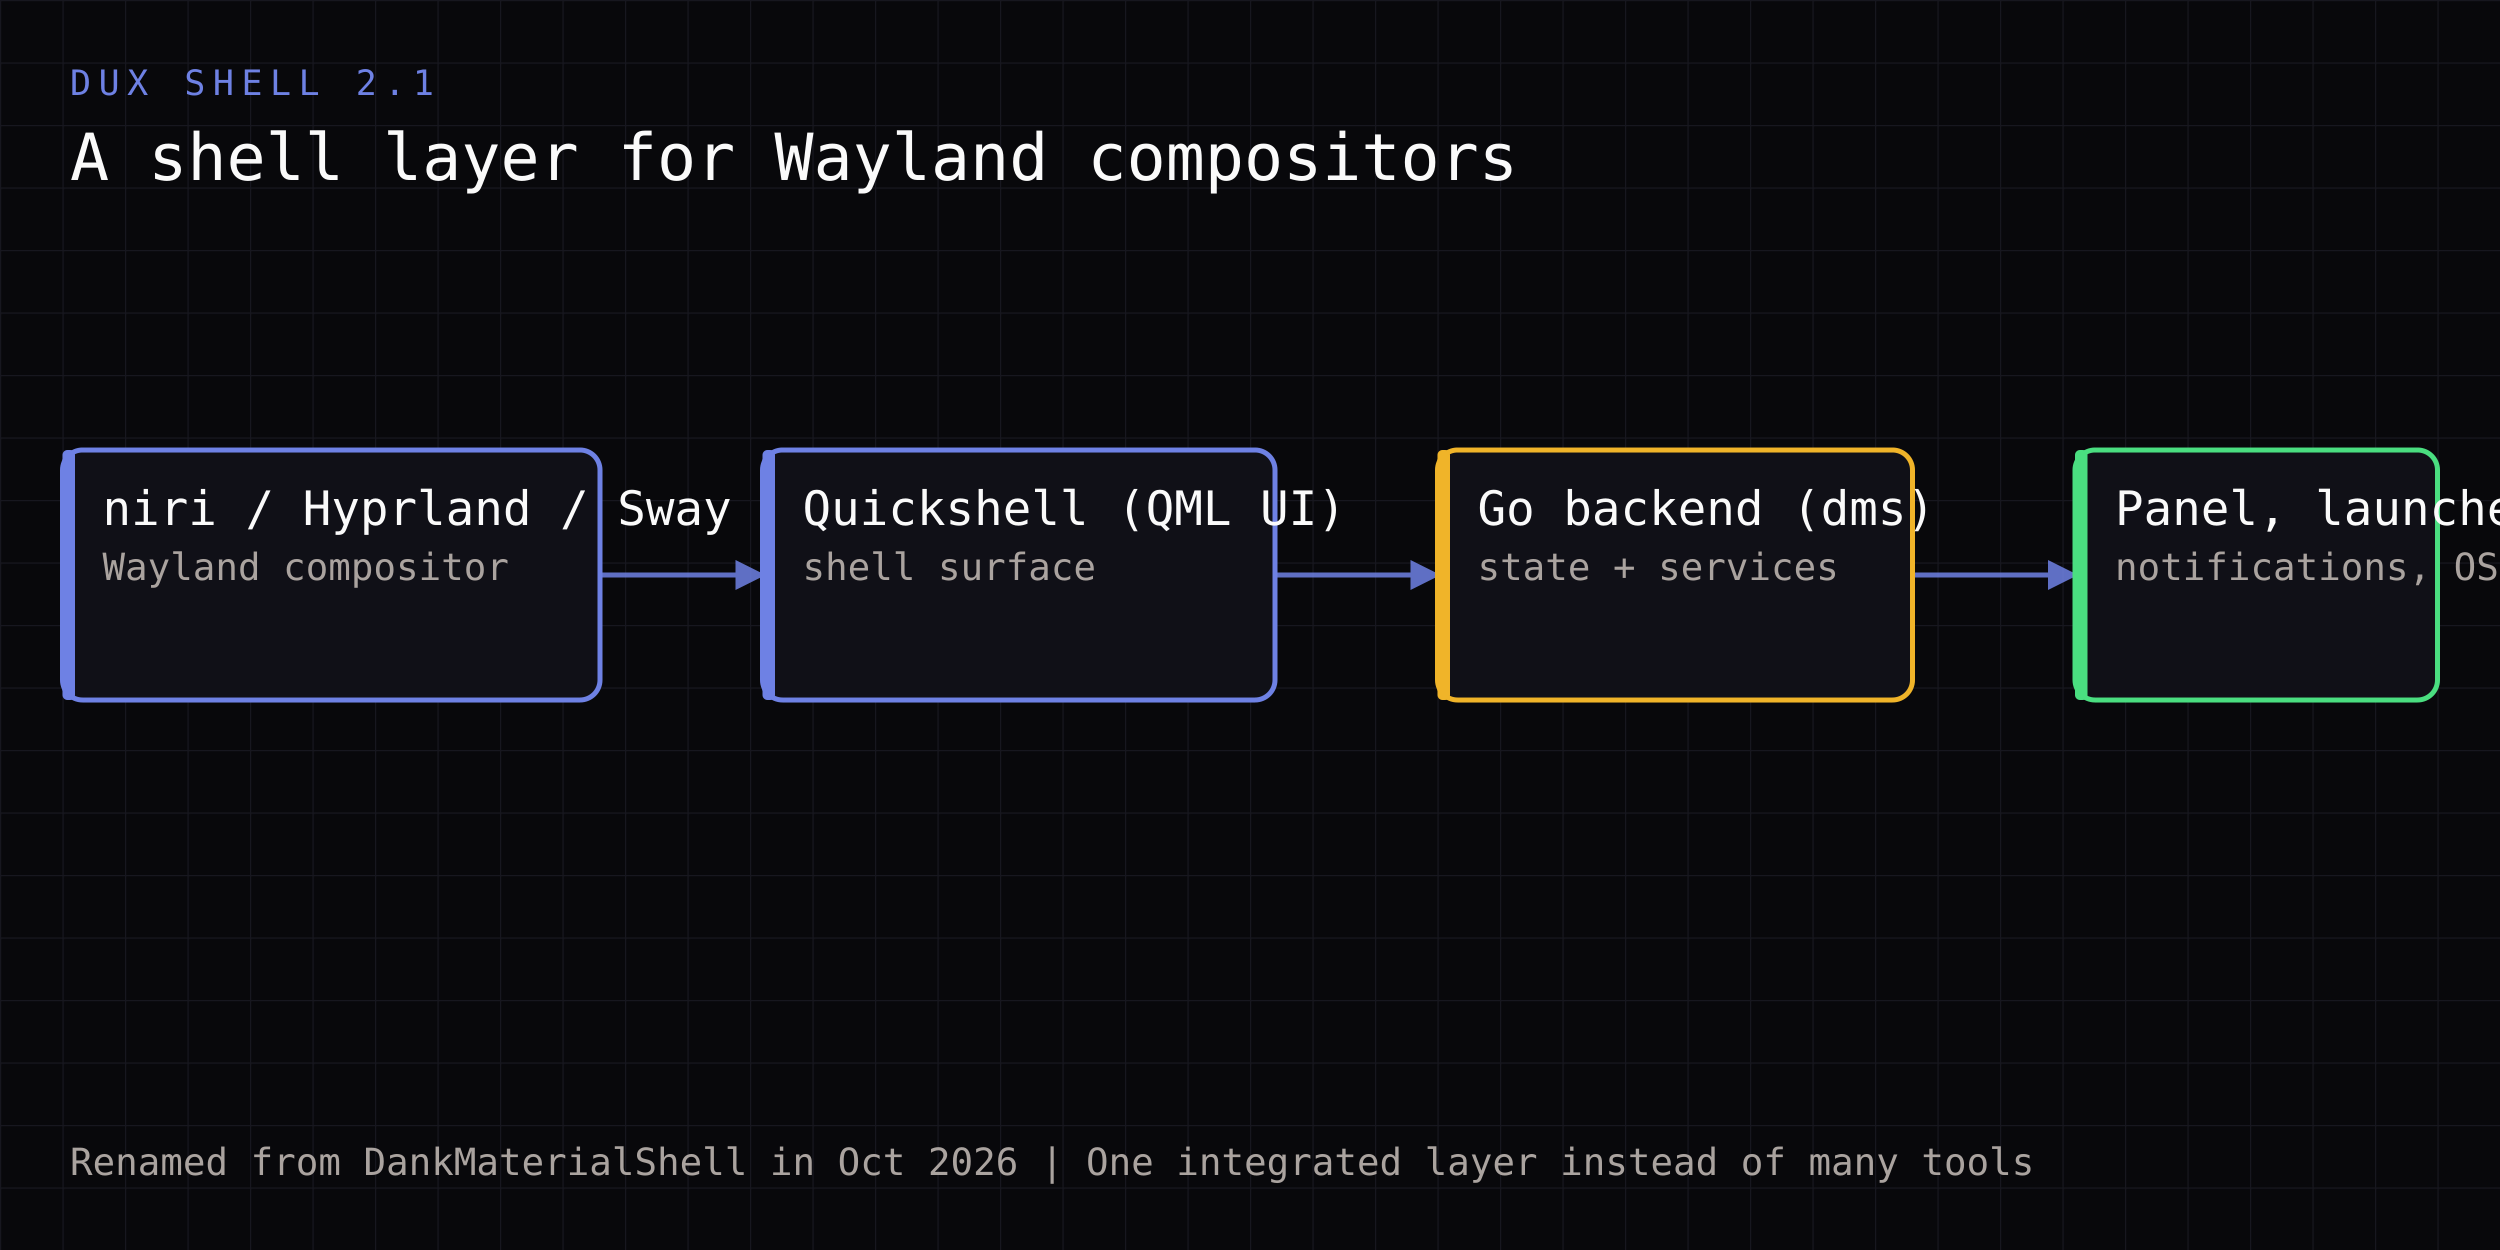
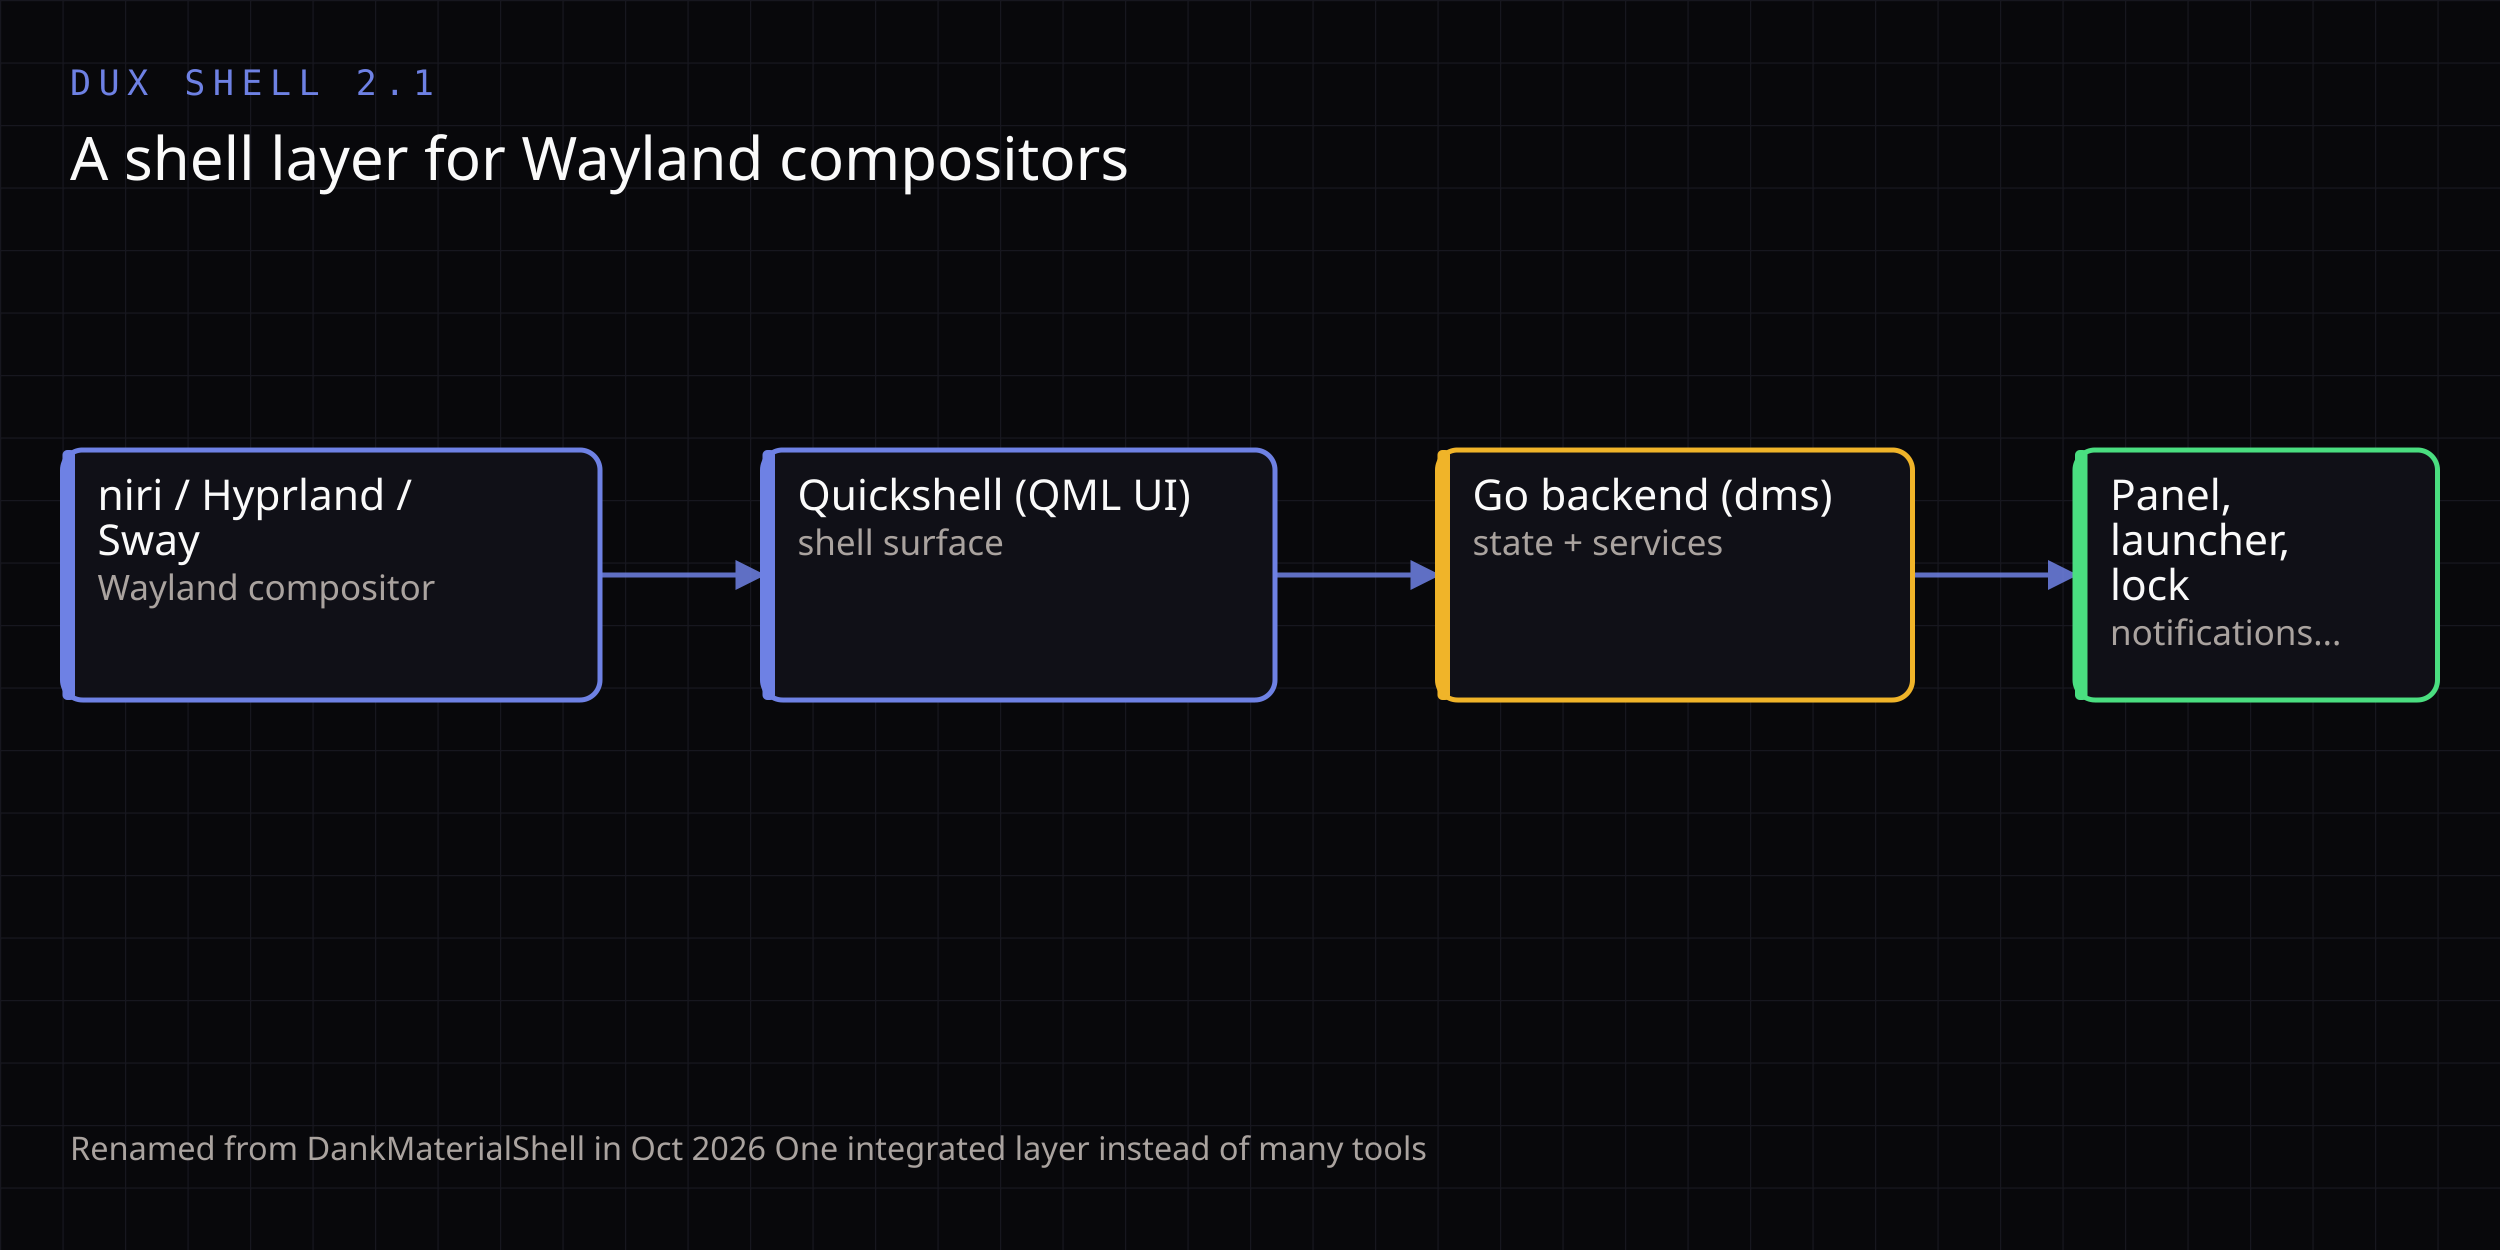
<svg xmlns="http://www.w3.org/2000/svg" width="1000" height="500" viewBox="0 0 1000 500" role="img" aria-label="A shell layer for Wayland compositors">
  <defs>
    <pattern id="g" width="25" height="25" patternUnits="userSpaceOnUse">
      <path d="M25 0H0V25" fill="none" stroke="#17171f" stroke-width="1" />
    </pattern>
    <marker id="a-accent" viewBox="0 0 10 10" refX="9" refY="5" markerWidth="6" markerHeight="6" orient="auto-start-reverse">
      <path d="M0 0 10 5 0 10z" fill="#6e81e4" />
    </marker>
    <marker id="a-good" viewBox="0 0 10 10" refX="9" refY="5" markerWidth="6" markerHeight="6" orient="auto-start-reverse">
      <path d="M0 0 10 5 0 10z" fill="#4ade80" />
    </marker>
    <marker id="a-warn" viewBox="0 0 10 10" refX="9" refY="5" markerWidth="6" markerHeight="6" orient="auto-start-reverse">
      <path d="M0 0 10 5 0 10z" fill="#f0b429" />
    </marker>
    <marker id="a-bad" viewBox="0 0 10 10" refX="9" refY="5" markerWidth="6" markerHeight="6" orient="auto-start-reverse">
      <path d="M0 0 10 5 0 10z" fill="#ff6b6b" />
    </marker>
  </defs>
  <rect width="1000" height="500" fill="#08080b" />
  <rect width="1000" height="500" fill="url(#g)" />
  <text x="28" y="38" fill="#6e81e4" font-size="14" letter-spacing="3" font-family="monospace">DUX SHELL 2.1</text>
-   <text x="28" y="72" fill="#fafafa" font-size="26" font-family="monospace">A shell layer for Wayland compositors</text>
+   <text x="28" y="72" fill="#fafafa" font-size="24" font-family="system-ui, sans-serif">A shell layer for Wayland compositors</text>
  <line x1="240" y1="230" x2="305" y2="230" stroke="#6e81e4" stroke-width="2" marker-end="url(#a-accent)" opacity="0.85" />
  <line x1="510" y1="230" x2="575" y2="230" stroke="#6e81e4" stroke-width="2" marker-end="url(#a-accent)" opacity="0.85" />
  <line x1="765" y1="230" x2="830" y2="230" stroke="#6e81e4" stroke-width="2" marker-end="url(#a-accent)" opacity="0.85" />
  <rect x="25" y="180" width="215" height="100" rx="8" fill="#101017" stroke="#6e81e4" stroke-width="2" />
  <rect x="25" y="180" width="5" height="100" rx="2" fill="#6e81e4" />
-   <text x="41" y="210" fill="#fafafa" font-size="19" font-family="monospace">niri / Hyprland / Sway</text>
-   <text x="41" y="232" fill="#aaa39f" font-size="15" font-family="monospace">Wayland compositor</text>
+   <text x="39" y="204" fill="#fafafa" font-size="17" font-family="system-ui, sans-serif">niri / Hyprland /</text>
+   <text x="39" y="222" fill="#fafafa" font-size="17" font-family="system-ui, sans-serif">Sway</text>
+   <text x="39" y="240" fill="#aaa39f" font-size="14" font-family="system-ui, sans-serif">Wayland compositor</text>
  <rect x="305" y="180" width="205" height="100" rx="8" fill="#101017" stroke="#6e81e4" stroke-width="2" />
  <rect x="305" y="180" width="5" height="100" rx="2" fill="#6e81e4" />
-   <text x="321" y="210" fill="#fafafa" font-size="19" font-family="monospace">Quickshell (QML UI)</text>
-   <text x="321" y="232" fill="#aaa39f" font-size="15" font-family="monospace">shell surface</text>
+   <text x="319" y="204" fill="#fafafa" font-size="17" font-family="system-ui, sans-serif">Quickshell (QML UI)</text>
+   <text x="319" y="222" fill="#aaa39f" font-size="14" font-family="system-ui, sans-serif">shell surface</text>
  <rect x="575" y="180" width="190" height="100" rx="8" fill="#101017" stroke="#f0b429" stroke-width="2" />
  <rect x="575" y="180" width="5" height="100" rx="2" fill="#f0b429" />
-   <text x="591" y="210" fill="#fafafa" font-size="19" font-family="monospace">Go backend (dms)</text>
-   <text x="591" y="232" fill="#aaa39f" font-size="15" font-family="monospace">state + services</text>
+   <text x="589" y="204" fill="#fafafa" font-size="17" font-family="system-ui, sans-serif">Go backend (dms)</text>
+   <text x="589" y="222" fill="#aaa39f" font-size="14" font-family="system-ui, sans-serif">state + services</text>
  <rect x="830" y="180" width="145" height="100" rx="8" fill="#101017" stroke="#4ade80" stroke-width="2" />
  <rect x="830" y="180" width="5" height="100" rx="2" fill="#4ade80" />
-   <text x="846" y="210" fill="#fafafa" font-size="19" font-family="monospace">Panel, launcher, lock</text>
-   <text x="846" y="232" fill="#aaa39f" font-size="15" font-family="monospace">notifications, OSD</text>
-   <text x="28" y="470" fill="#aaa39f" font-size="15" font-family="monospace">Renamed from DankMaterialShell in Oct 2026 | One integrated layer instead of many tools</text>
+   <text x="844" y="204" fill="#fafafa" font-size="17" font-family="system-ui, sans-serif">Panel,</text>
+   <text x="844" y="222" fill="#fafafa" font-size="17" font-family="system-ui, sans-serif">launcher,</text>
+   <text x="844" y="240" fill="#fafafa" font-size="17" font-family="system-ui, sans-serif">lock</text>
+   <text x="844" y="258" fill="#aaa39f" font-size="14" font-family="system-ui, sans-serif">notifications...</text>
+   <text x="28" y="464" fill="#aaa39f" font-size="13" font-family="system-ui, sans-serif">Renamed from DankMaterialShell in Oct 2026 One integrated layer instead of many tools</text>
</svg>
